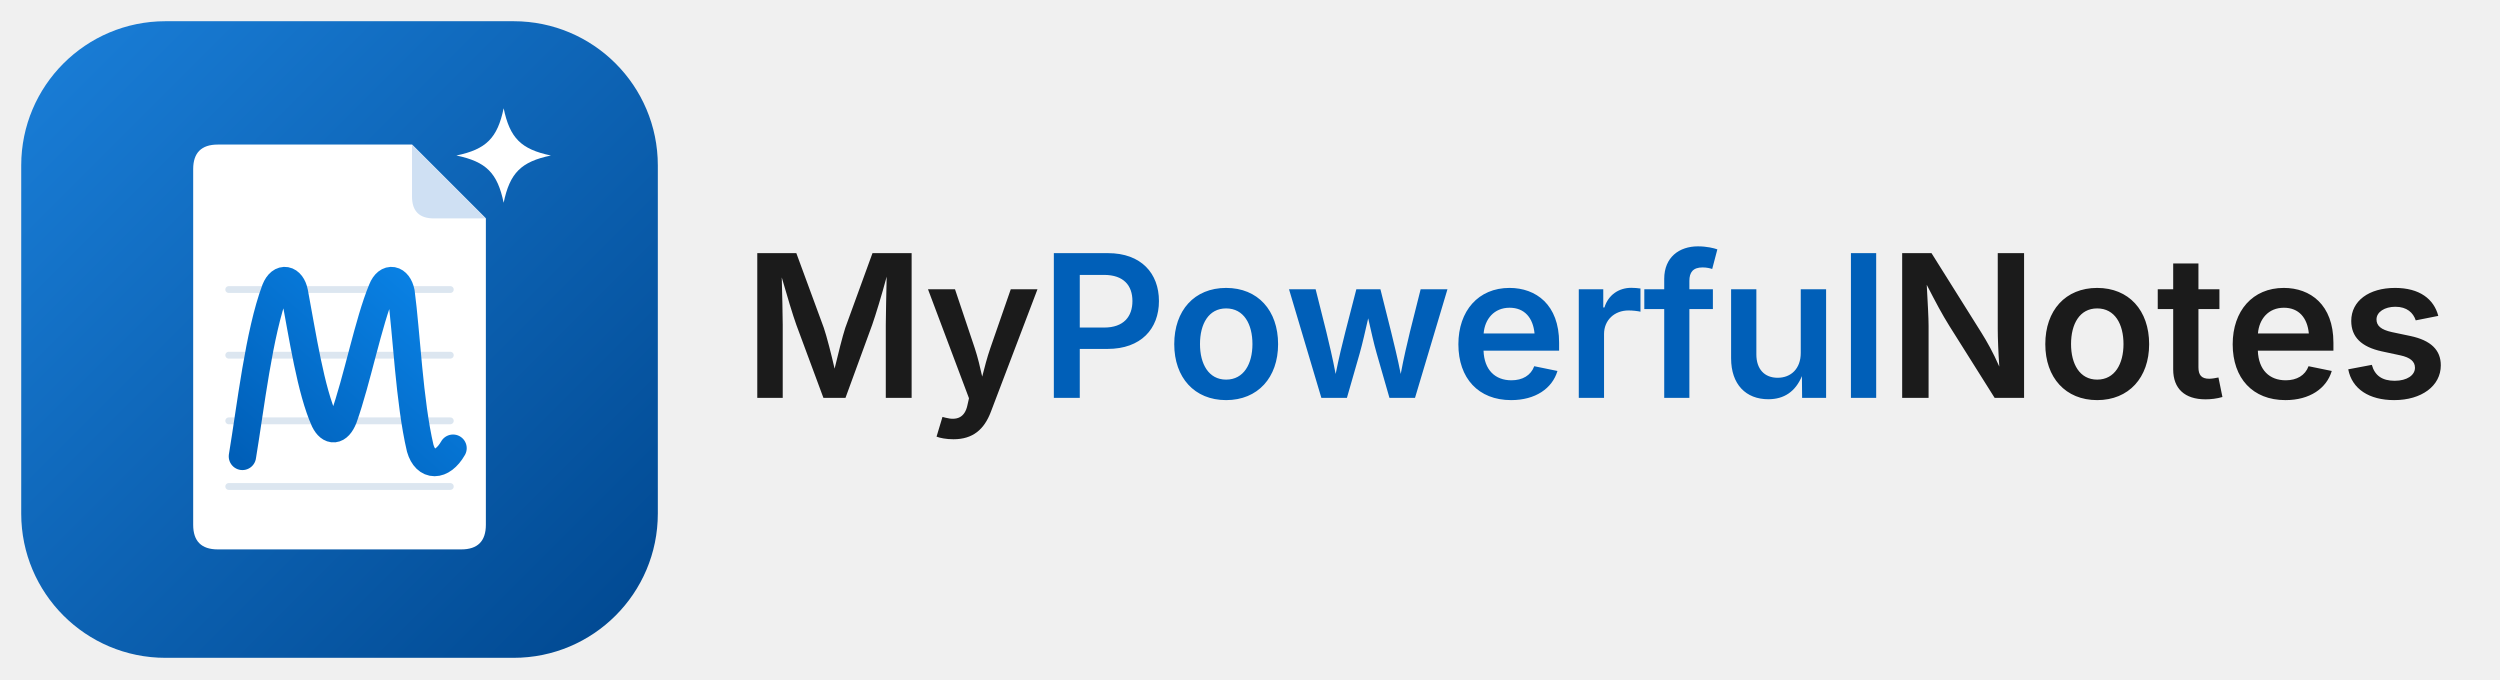
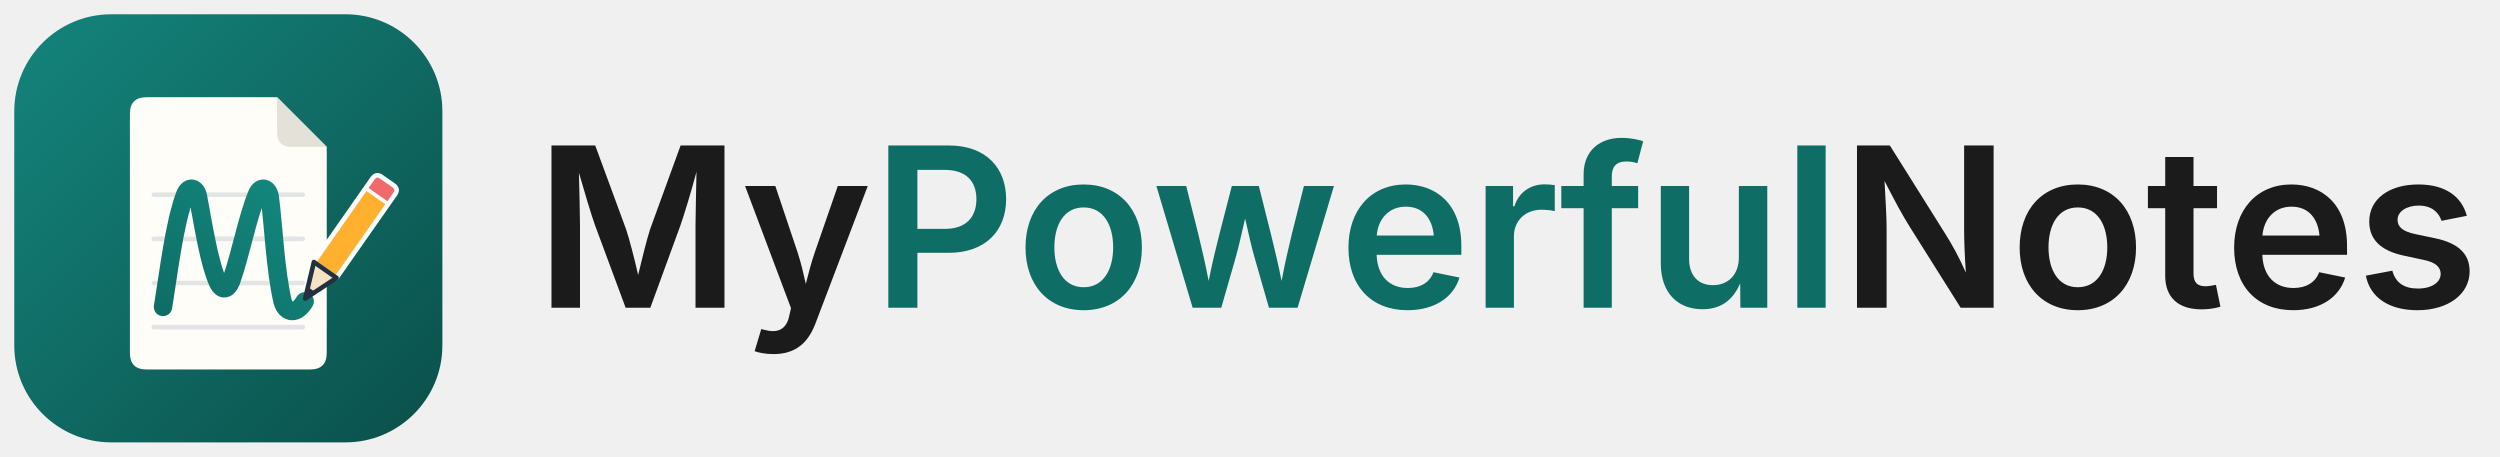
- <svg xmlns="http://www.w3.org/2000/svg" viewBox="0 0 1885 512" width="1885" height="512">
+ <svg xmlns="http://www.w3.org/2000/svg" viewBox="0 0 2803 512" width="2803" height="512">
  <g transform="translate(16 16) scale(0.9375)">
    <defs>
-       <linearGradient id="tile" x1="0" y1="0" x2="1" y2="1">
-         <stop offset="0" stop-color="#1A7FD9" />
-         <stop offset="1" stop-color="#00478F" />
+       <linearGradient id="wtile" x1="0" y1="0" x2="1" y2="1">
+         <stop offset="0" stop-color="#14857C" />
+         <stop offset="1" stop-color="#0B4F4A" />
      </linearGradient>
-       <linearGradient id="ink" x1="0" y1="1" x2="1" y2="0">
-         <stop offset="0" stop-color="#005FB8" />
-         <stop offset="1" stop-color="#0A84E8" />
+       <linearGradient id="wink" x1="0" y1="1" x2="1" y2="0">
+         <stop offset="0" stop-color="#0E6E66" />
+         <stop offset="1" stop-color="#13897F" />
      </linearGradient>
    </defs>
-     <rect width="512" height="512" rx="116" fill="url(#tile)" />
+     <rect width="512" height="512" rx="116" fill="url(#wtile)" />
    <g transform="translate(256 262) scale(1.1) translate(-257 -256)">
-       <path d="M150 108 H310 L364 162 V386 Q364 404 346 404 H168 Q150 404 150 386 V126 Q150 108 168 108 Z" fill="#FFFFFF" />
-       <path d="M310 108 V146 Q310 162 326 162 H364 Z" fill="#CFE0F3" />
-       <g stroke="#DCE6F0" stroke-width="5" stroke-linecap="round">
+       <path d="M150 108 H310 L364 162 V386 Q364 404 346 404 H168 Q150 404 150 386 V126 Q150 108 168 108 Z" fill="#FFFDF8" />
+       <path d="M310 108 V146 Q310 162 326 162 H364 Z" fill="#E4E1D8" />
+       <g stroke="#E2E4E6" stroke-width="5" stroke-linecap="round">
        <line x1="176" y1="214" x2="338" y2="214" />
        <line x1="176" y1="262" x2="338" y2="262" />
        <line x1="176" y1="310" x2="338" y2="310" />
        <line x1="176" y1="358" x2="338" y2="358" />
      </g>
-       <path d="M186 336 C192 300 198 246 210 214 C214 204 222 206 224 216 C230 248 236 288 246 310 C250 318 256 318 260 308 C270 280 278 238 288 214 C292 204 300 206 302 216 C306 246 308 296 316 330 C320 344 332 344 340 330" fill="none" stroke="url(#ink)" stroke-width="20" stroke-linecap="round" stroke-linejoin="round" />
+       <path d="M186 336 C192 300 198 246 210 214 C214 204 222 206 224 216 C230 248 236 288 246 310 C250 318 256 318 260 308 C270 280 278 238 288 214 C292 204 300 206 302 216 C306 246 308 296 316 330 C320 344 332 344 340 330" fill="none" stroke="url(#wink)" stroke-width="20" stroke-linecap="round" stroke-linejoin="round" />
+       <g transform="translate(344 322) rotate(35)">
+         <path d="M-8 -150 H8 Q15 -150 15 -143 V-32 H-15 V-143 Q-15 -150 -8 -150 Z" fill="#FFB02E" />
+         <path d="M-8 -150 H8 Q15 -150 15 -143 V-130 H-15 V-143 Q-15 -150 -8 -150 Z" fill="#F06A6A" />
+         <path d="M-15 -130 H15" stroke="#FFFFFF" stroke-width="4" />
+         <path d="M-8 -150 H8 Q15 -150 15 -143 V-32 H-15 V-143 Q-15 -150 -8 -150 Z" fill="none" stroke="#FFFFFF" stroke-width="5" stroke-linejoin="round" />
+         <path d="M-15 -32 L15 -32 L0 6 Z" fill="#F6E3C4" stroke="#22303F" stroke-width="5" stroke-linejoin="round" />
+         <path d="M-5.3 -6 L5.3 -6 L0 6 Z" fill="#22303F" />
+       </g>
    </g>
-     <path d="M388 70 C393 94 402 103 426 108 C402 113 393 122 388 146 C383 122 374 113 350 108 C374 103 383 94 388 70 Z" fill="#FFFFFF" />
  </g>
-   <path d="M570.986 300.0H590.176V244.922C590.176 236.646 589.736 221.558 589.443 209.18C593.472 223.242 597.866 237.817 600.43 244.922L620.864 300.0H637.49L657.632 244.922C660.195 237.598 664.81 222.583 668.545 208.594C668.325 221.558 667.886 236.792 667.886 244.922V300.0H687.368V190.869H657.852L637.344 247.192C635.22 253.711 631.851 267.188 629.287 277.954C626.797 267.041 623.354 253.638 621.157 247.192L600.43 190.869H570.986Z M706.156 329.224C708.72 330.249 713.48 331.201 718.9 331.201C733.695 331.201 742.118 323.657 747.099 310.547L782.255 218.115H762.113L746.659 262.646C744.242 269.678 742.411 276.782 740.58 283.96C738.969 276.782 737.357 269.751 735.014 262.646L720.072 218.115H699.711L730.619 300.293L729.447 305.493C727.47 314.868 721.464 317.212 712.895 314.941L710.624 314.355Z" fill="#1B1B1B" />
-   <path d="M794.598 300.0H814.153V263.086H835.101C860.296 263.086 873.846 247.925 873.846 226.978C873.846 206.177 860.516 190.869 835.394 190.869H794.598ZM814.153 246.973V207.275H832.391C847.332 207.275 853.851 215.332 853.851 226.978C853.851 238.623 847.332 246.973 832.537 246.973Z M924.494 301.685C948.371 301.685 963.679 284.692 963.679 259.497C963.679 234.009 948.371 217.09 924.494 217.09C900.617 217.09 885.383 234.009 885.383 259.497C885.383 284.692 900.617 301.685 924.494 301.685ZM924.494 286.23C911.237 286.23 904.792 274.365 904.792 259.424C904.792 244.336 911.237 232.544 924.494 232.544C937.824 232.544 944.343 244.336 944.343 259.424C944.343 274.365 937.824 286.23 924.494 286.23Z M996.31 300.0H1015.572L1025.167 266.602C1027.364 258.911 1029.488 249.17 1031.612 240.015C1033.736 249.17 1035.787 258.838 1038.058 266.602L1047.652 300.0H1066.915L1091.378 218.115H1071.163L1063.106 250.195C1060.909 259.351 1058.419 269.751 1056.148 281.982C1053.731 269.678 1051.095 259.277 1048.897 250.195L1040.841 218.115H1022.677L1014.4 250.195C1012.057 259.424 1009.493 269.824 1007.076 281.982C1004.732 269.531 1002.169 259.131 1000.045 250.195L991.988 218.115H971.92Z M1139.39 301.685C1157.627 301.685 1170.371 292.969 1174.326 279.712L1156.821 276.123C1154.258 283.081 1147.959 286.743 1139.609 286.743C1127.378 286.743 1119.102 278.979 1118.589 264.404H1175.571V258.398C1175.571 229.688 1158.14 217.09 1138.145 217.09C1114.707 217.09 1099.619 234.375 1099.619 259.57C1099.619 285.205 1114.707 301.685 1139.39 301.685ZM1118.662 251.44C1119.541 240.527 1126.572 232.031 1138.218 232.031C1149.57 232.031 1155.942 239.722 1157.041 251.44Z M1190.404 300.0H1209.447V251.807C1209.447 241.406 1217.284 234.082 1227.904 234.082C1231.273 234.082 1235.302 234.595 1236.913 235.034V217.529C1235.082 217.236 1232.079 217.017 1229.955 217.017C1220.58 217.017 1212.67 222.363 1209.74 231.812H1208.861V218.115H1190.404Z M1291.517 218.115H1273.792V211.743C1273.792 205.298 1276.575 201.636 1283.753 201.636C1286.902 201.636 1289.393 202.295 1291.004 202.808L1294.886 188.013C1292.396 187.134 1286.976 185.742 1280.237 185.742C1266.175 185.742 1254.822 193.945 1254.822 210.278V218.115H1239.808V233.057H1254.822V300.0H1273.792V233.057H1291.517Z M1333.303 301.025C1345.168 301.025 1353.737 295.312 1358.645 283.594L1358.791 300.0H1376.882V218.115H1357.766V266.089C1357.766 277.954 1350.441 284.839 1340.334 284.839C1330.373 284.839 1324.294 278.247 1324.294 267.261V218.115H1305.251V270.19C1305.251 289.893 1316.457 301.025 1333.303 301.025Z M1414.64 190.869H1395.597V300.0H1414.64Z" fill="#005FB8" />
-   <path d="M1434.233 300.0H1454.155V245.801C1454.155 239.722 1453.496 228.223 1452.764 214.746C1460.088 228.955 1464.189 236.719 1469.902 245.874L1503.96 300.0H1526.152V190.869H1506.304V248.145C1506.304 254.81 1506.743 265.869 1507.476 276.416C1502.715 265.503 1497.954 257.227 1494.072 251.001L1456.353 190.869H1434.233Z M1581.269 301.685C1605.146 301.685 1620.453 284.692 1620.453 259.497C1620.453 234.009 1605.146 217.09 1581.269 217.09C1557.392 217.09 1542.157 234.009 1542.157 259.497C1542.157 284.692 1557.392 301.685 1581.269 301.685ZM1581.269 286.23C1568.012 286.23 1561.566 274.365 1561.566 259.424C1561.566 244.336 1568.012 232.544 1581.269 232.544C1594.599 232.544 1601.117 244.336 1601.117 259.424C1601.117 274.365 1594.599 286.23 1581.269 286.23Z M1673.445 218.115H1657.625V198.633H1638.582V218.115H1626.937V233.057H1638.582V278.54C1638.582 293.042 1647.298 301.099 1662.972 301.099C1667.0 301.099 1671.541 300.586 1675.716 299.341L1672.713 284.619C1670.882 285.059 1667.513 285.571 1665.755 285.571C1659.969 285.571 1657.625 282.861 1657.625 276.929V233.057H1673.445Z M1723.215 301.685C1741.452 301.685 1754.196 292.969 1758.151 279.712L1740.646 276.123C1738.083 283.081 1731.784 286.743 1723.435 286.743C1711.203 286.743 1702.927 278.979 1702.414 264.404H1759.396V258.398C1759.396 229.688 1741.965 217.09 1721.97 217.09C1698.532 217.09 1683.444 234.375 1683.444 259.57C1683.444 285.205 1698.532 301.685 1723.215 301.685ZM1702.487 251.44C1703.366 240.527 1710.397 232.031 1722.043 232.031C1733.396 232.031 1739.768 239.722 1740.866 251.44Z M1805.211 301.685C1825.865 301.685 1840.367 290.991 1840.367 275.464C1840.367 263.965 1832.97 256.641 1817.442 253.345L1803.526 250.415C1795.177 248.584 1791.881 245.581 1791.881 240.82C1791.881 235.254 1798.033 231.299 1806.09 231.299C1814.879 231.299 1819.566 235.84 1821.471 241.553L1838.463 238.184C1835.167 225.513 1824.4 217.09 1805.87 217.09C1786.241 217.09 1772.838 226.831 1772.838 241.992C1772.838 254.004 1780.382 261.548 1795.836 264.917L1809.825 267.92C1817.296 269.531 1820.885 272.534 1820.885 277.295C1820.885 282.861 1814.952 287.109 1805.577 287.109C1796.275 287.109 1790.562 283.228 1788.365 275.098L1770.567 278.467C1773.424 293.335 1786.388 301.685 1805.211 301.685Z" fill="#1B1B1B" />
+   <path fill="#1B1B1B" d="M618.311 345.0H650.293V253.203C650.293 239.409 649.561 214.263 649.072 193.633C655.786 217.07 663.11 241.362 667.383 253.203L701.44 345.0H729.15L762.72 253.203C766.992 240.996 774.683 215.972 780.908 192.656C780.542 214.263 779.81 239.653 779.81 253.203V345.0H812.28V163.115H763.086L728.906 256.987C725.366 267.852 719.751 290.312 715.479 308.257C711.328 290.068 705.591 267.729 701.929 256.987L667.383 163.115H618.311Z M846.094 393.706C850.366 395.415 858.301 397.002 867.334 397.002C891.992 397.002 906.03 384.429 914.331 362.578L972.925 208.525H939.355L913.599 282.744C909.57 294.463 906.519 306.304 903.467 318.267C900.781 306.304 898.096 294.585 894.189 282.744L869.287 208.525H835.352L886.865 345.488L884.912 354.155C881.616 369.78 871.606 373.687 857.324 369.902L853.54 368.926Z" />
+   <path fill="#0E6E66" d="M995.996 345.0H1028.589V283.477H1063.501C1105.493 283.477 1128.076 258.208 1128.076 223.296C1128.076 188.628 1105.859 163.115 1063.989 163.115H995.996ZM1028.589 256.621V190.459H1058.984C1083.887 190.459 1094.751 203.887 1094.751 223.296C1094.751 242.705 1083.887 256.621 1059.229 256.621Z M1214.99 347.808C1254.785 347.808 1280.298 319.487 1280.298 277.495C1280.298 235.015 1254.785 206.816 1214.99 206.816C1175.195 206.816 1149.805 235.015 1149.805 277.495C1149.805 319.487 1175.195 347.808 1214.99 347.808ZM1214.99 322.051C1192.896 322.051 1182.153 302.275 1182.153 277.373C1182.153 252.227 1192.896 232.573 1214.99 232.573C1237.207 232.573 1248.071 252.227 1248.071 277.373C1248.071 302.275 1237.207 322.051 1214.99 322.051Z M1337.183 345.0H1369.287L1385.278 289.336C1388.94 276.519 1392.48 260.283 1396.021 245.024C1399.561 260.283 1402.979 276.396 1406.763 289.336L1422.754 345.0H1454.858L1495.63 208.525H1461.938L1448.511 261.992C1444.849 277.251 1440.698 294.585 1436.914 314.971C1432.886 294.463 1428.491 277.129 1424.829 261.992L1411.401 208.525H1381.128L1367.334 261.992C1363.428 277.373 1359.155 294.707 1355.127 314.971C1351.221 294.219 1346.948 276.885 1343.408 261.992L1329.98 208.525H1296.533Z M1578.149 347.808C1608.545 347.808 1629.785 333.281 1636.377 311.187L1607.202 305.205C1602.93 316.802 1592.432 322.905 1578.516 322.905C1558.13 322.905 1544.336 309.966 1543.481 285.674H1638.452V275.664C1638.452 227.812 1609.399 206.816 1576.074 206.816C1537.012 206.816 1511.865 235.625 1511.865 277.617C1511.865 320.342 1537.012 347.808 1578.149 347.808ZM1543.604 264.067C1545.068 245.879 1556.787 231.719 1576.196 231.719C1595.117 231.719 1605.737 244.536 1607.568 264.067Z M1665.674 345.0H1697.412V264.678C1697.412 247.344 1710.474 235.137 1728.174 235.137C1733.789 235.137 1740.503 235.991 1743.188 236.724V207.549C1740.137 207.061 1735.132 206.694 1731.592 206.694C1715.967 206.694 1702.783 215.605 1697.9 231.353H1696.436V208.525H1665.674Z M1836.694 208.525H1807.153V197.905C1807.153 187.163 1811.792 181.06 1823.755 181.06C1829.004 181.06 1833.154 182.158 1835.84 183.013L1842.31 158.354C1838.159 156.89 1829.126 154.57 1817.896 154.57C1794.458 154.57 1775.537 168.242 1775.537 195.464V208.525H1750.513V233.428H1775.537V345.0H1807.153V233.428H1836.694Z M1908.838 346.709C1928.613 346.709 1942.896 337.188 1951.074 317.656L1951.318 345.0H1981.47V208.525H1949.609V288.481C1949.609 308.257 1937.402 319.731 1920.557 319.731C1903.955 319.731 1893.823 308.745 1893.823 290.435V208.525H1862.085V295.317C1862.085 328.154 1880.762 346.709 1908.838 346.709Z M2046.899 163.115H2015.161V345.0H2046.899Z" />
+   <path fill="#1B1B1B" d="M2082.056 345.0H2115.259V254.668C2115.259 244.536 2114.16 225.371 2112.939 202.91C2125.146 226.592 2131.982 239.531 2141.504 254.79L2198.267 345.0H2235.254V163.115H2202.173V258.574C2202.173 269.683 2202.905 288.115 2204.126 305.693C2196.191 287.505 2188.257 273.711 2181.787 263.335L2118.921 163.115H2082.056Z M2329.614 347.808C2369.409 347.808 2394.922 319.487 2394.922 277.495C2394.922 235.015 2369.409 206.816 2329.614 206.816C2289.819 206.816 2264.429 235.015 2264.429 277.495C2264.429 319.487 2289.819 347.808 2329.614 347.808ZM2329.614 322.051C2307.52 322.051 2296.777 302.275 2296.777 277.373C2296.777 252.227 2307.52 232.573 2329.614 232.573C2351.831 232.573 2362.695 252.227 2362.695 277.373C2362.695 302.275 2351.831 322.051 2329.614 322.051Z M2485.742 208.525H2459.375V176.055H2427.637V208.525H2408.228V233.428H2427.637V309.233C2427.637 333.403 2442.163 346.831 2468.286 346.831C2475.0 346.831 2482.568 345.977 2489.526 343.901L2484.521 319.365C2481.47 320.098 2475.854 320.952 2472.925 320.952C2463.281 320.952 2459.375 316.436 2459.375 306.548V233.428H2485.742Z M2571.191 347.808C2601.587 347.808 2622.827 333.281 2629.419 311.187L2600.244 305.205C2595.972 316.802 2585.474 322.905 2571.558 322.905C2551.172 322.905 2537.378 309.966 2536.523 285.674H2631.494V275.664C2631.494 227.812 2602.441 206.816 2569.116 206.816C2530.054 206.816 2504.907 235.625 2504.907 277.617C2504.907 320.342 2530.054 347.808 2571.191 347.808ZM2536.646 264.067C2538.11 245.879 2549.829 231.719 2569.238 231.719C2588.159 231.719 2598.779 244.536 2600.61 264.067Z M2710.352 347.808C2744.775 347.808 2768.945 329.985 2768.945 304.106C2768.945 284.941 2756.616 272.734 2730.737 267.241L2707.544 262.358C2693.628 259.307 2688.135 254.302 2688.135 246.367C2688.135 237.09 2698.389 230.498 2711.816 230.498C2726.465 230.498 2734.277 238.066 2737.451 247.588L2765.771 241.973C2760.278 220.854 2742.334 206.816 2711.45 206.816C2678.735 206.816 2656.396 223.052 2656.396 248.32C2656.396 268.34 2668.97 280.913 2694.727 286.528L2718.042 291.533C2730.493 294.219 2736.475 299.224 2736.475 307.158C2736.475 316.436 2726.587 323.516 2710.962 323.516C2695.459 323.516 2685.938 317.046 2682.275 303.496L2652.612 309.111C2657.373 333.892 2678.979 347.808 2710.352 347.808Z" />
</svg>
